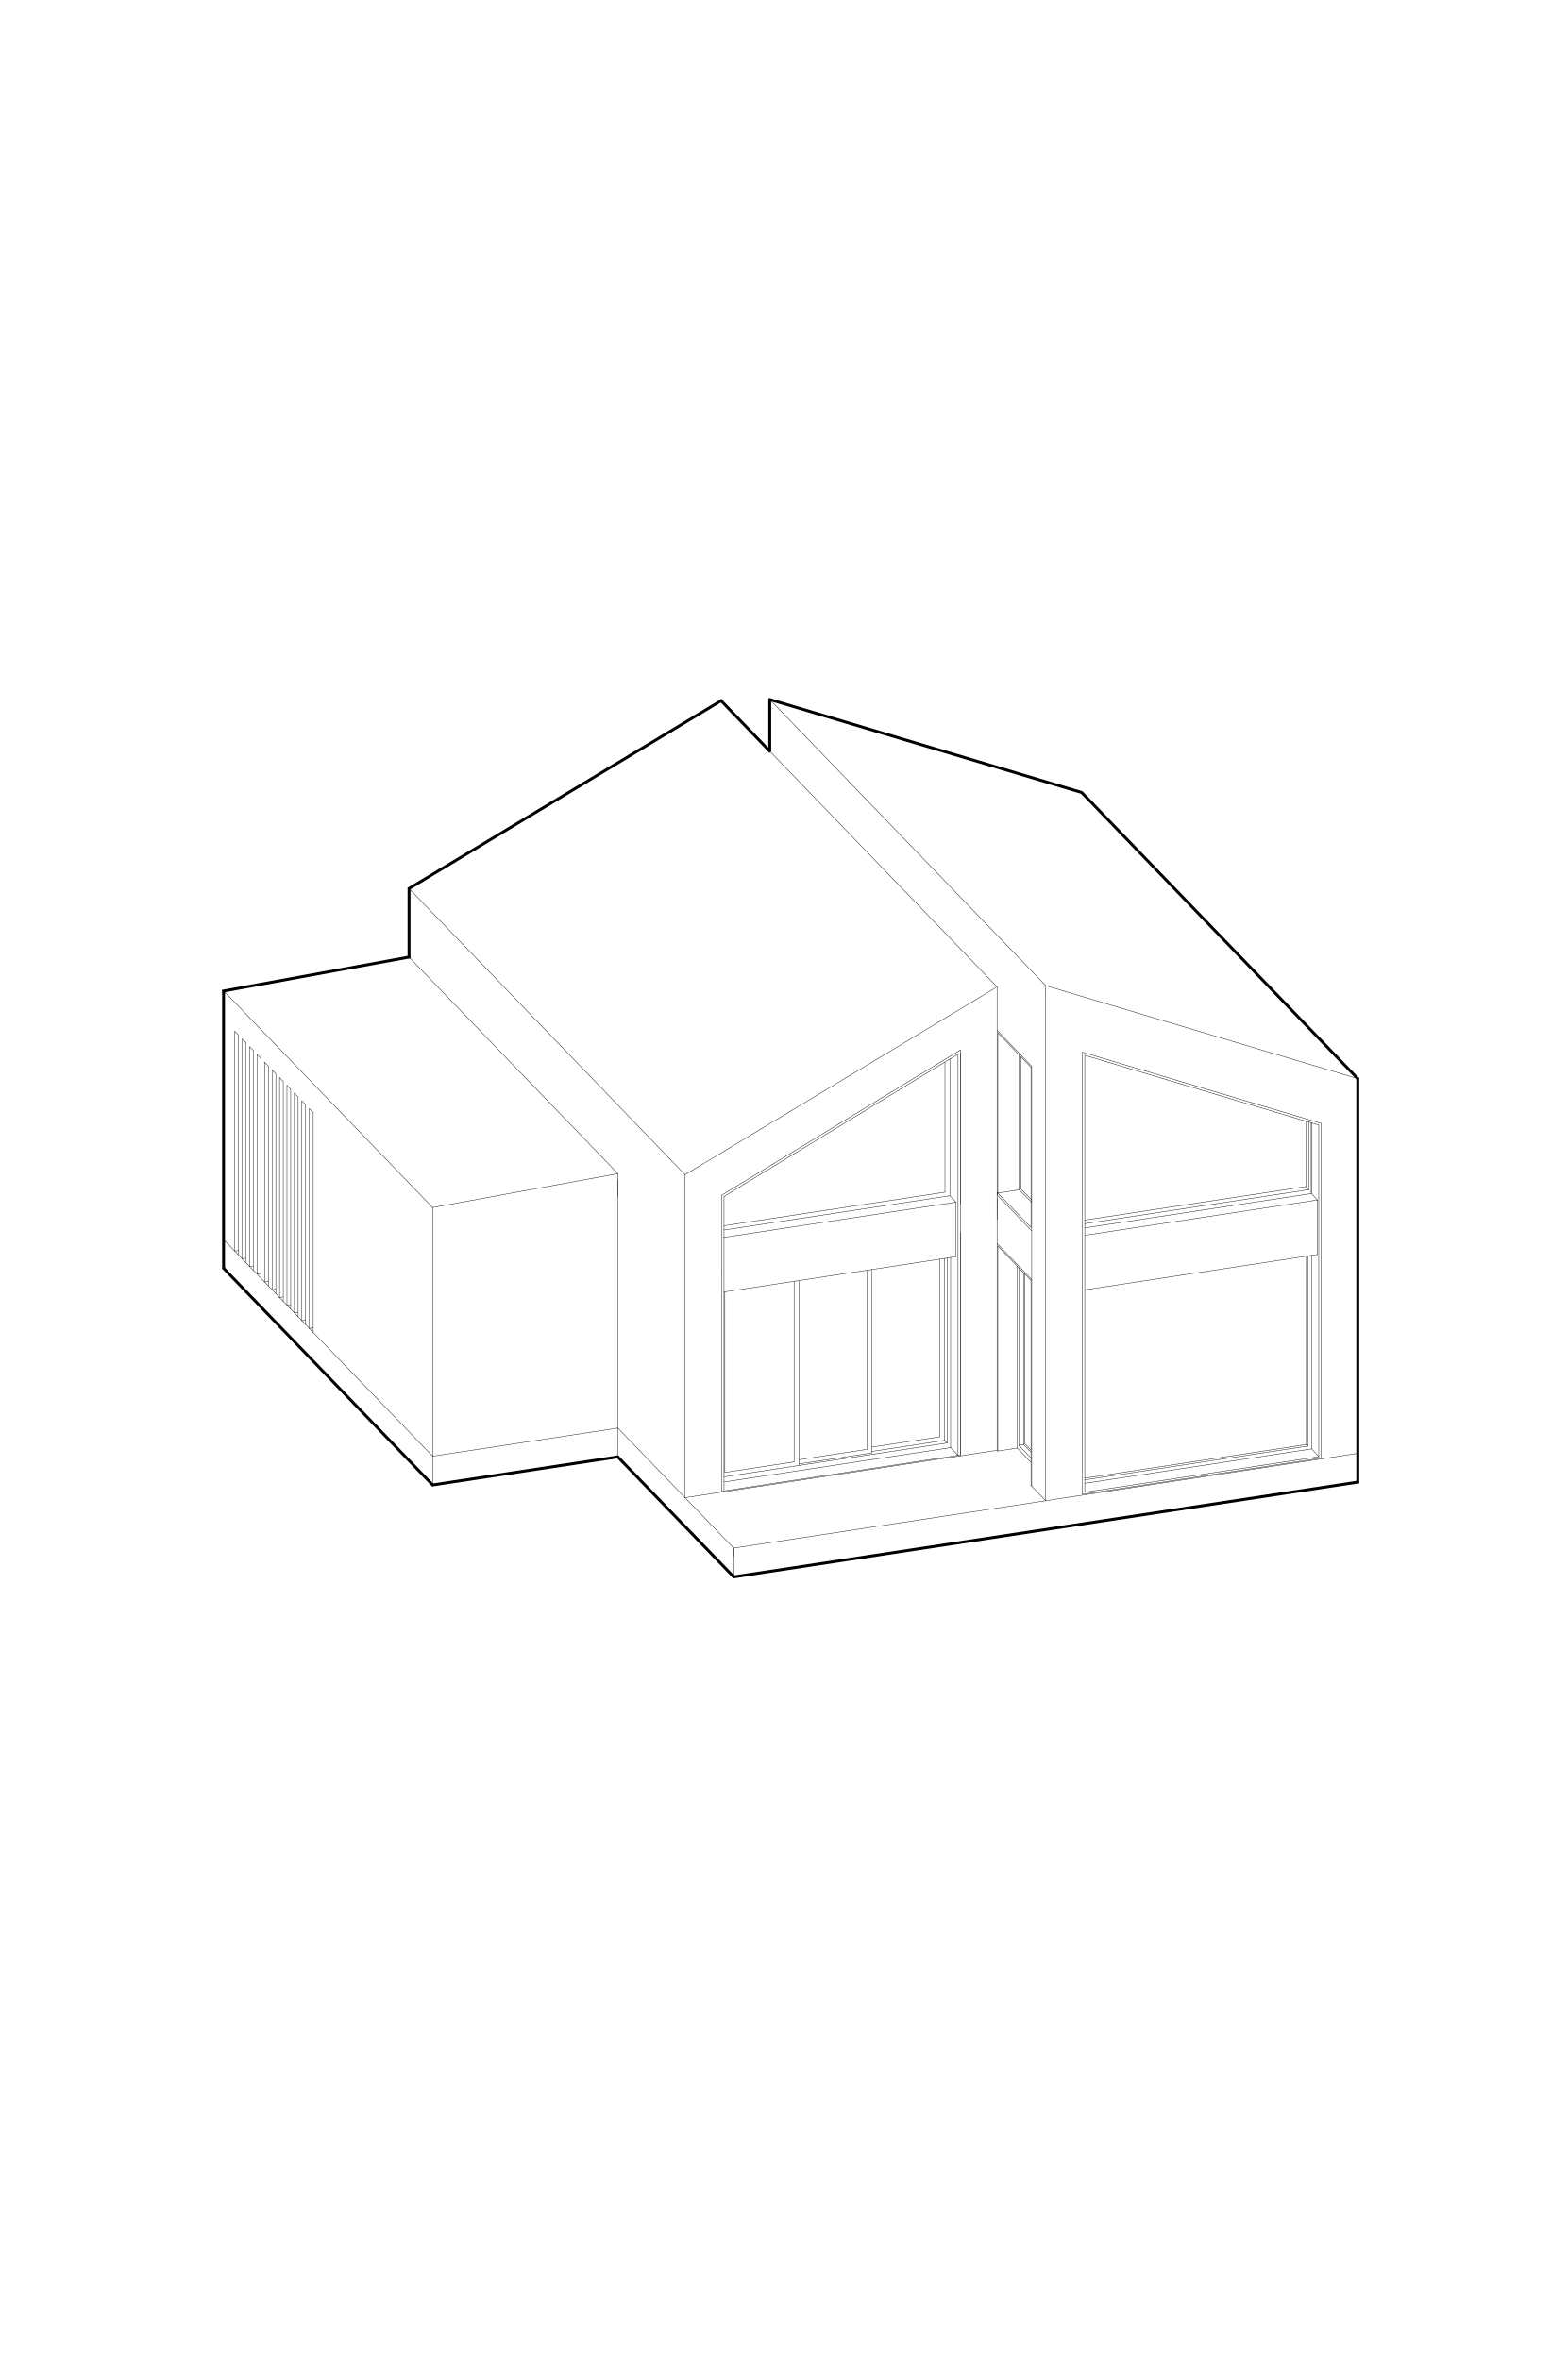
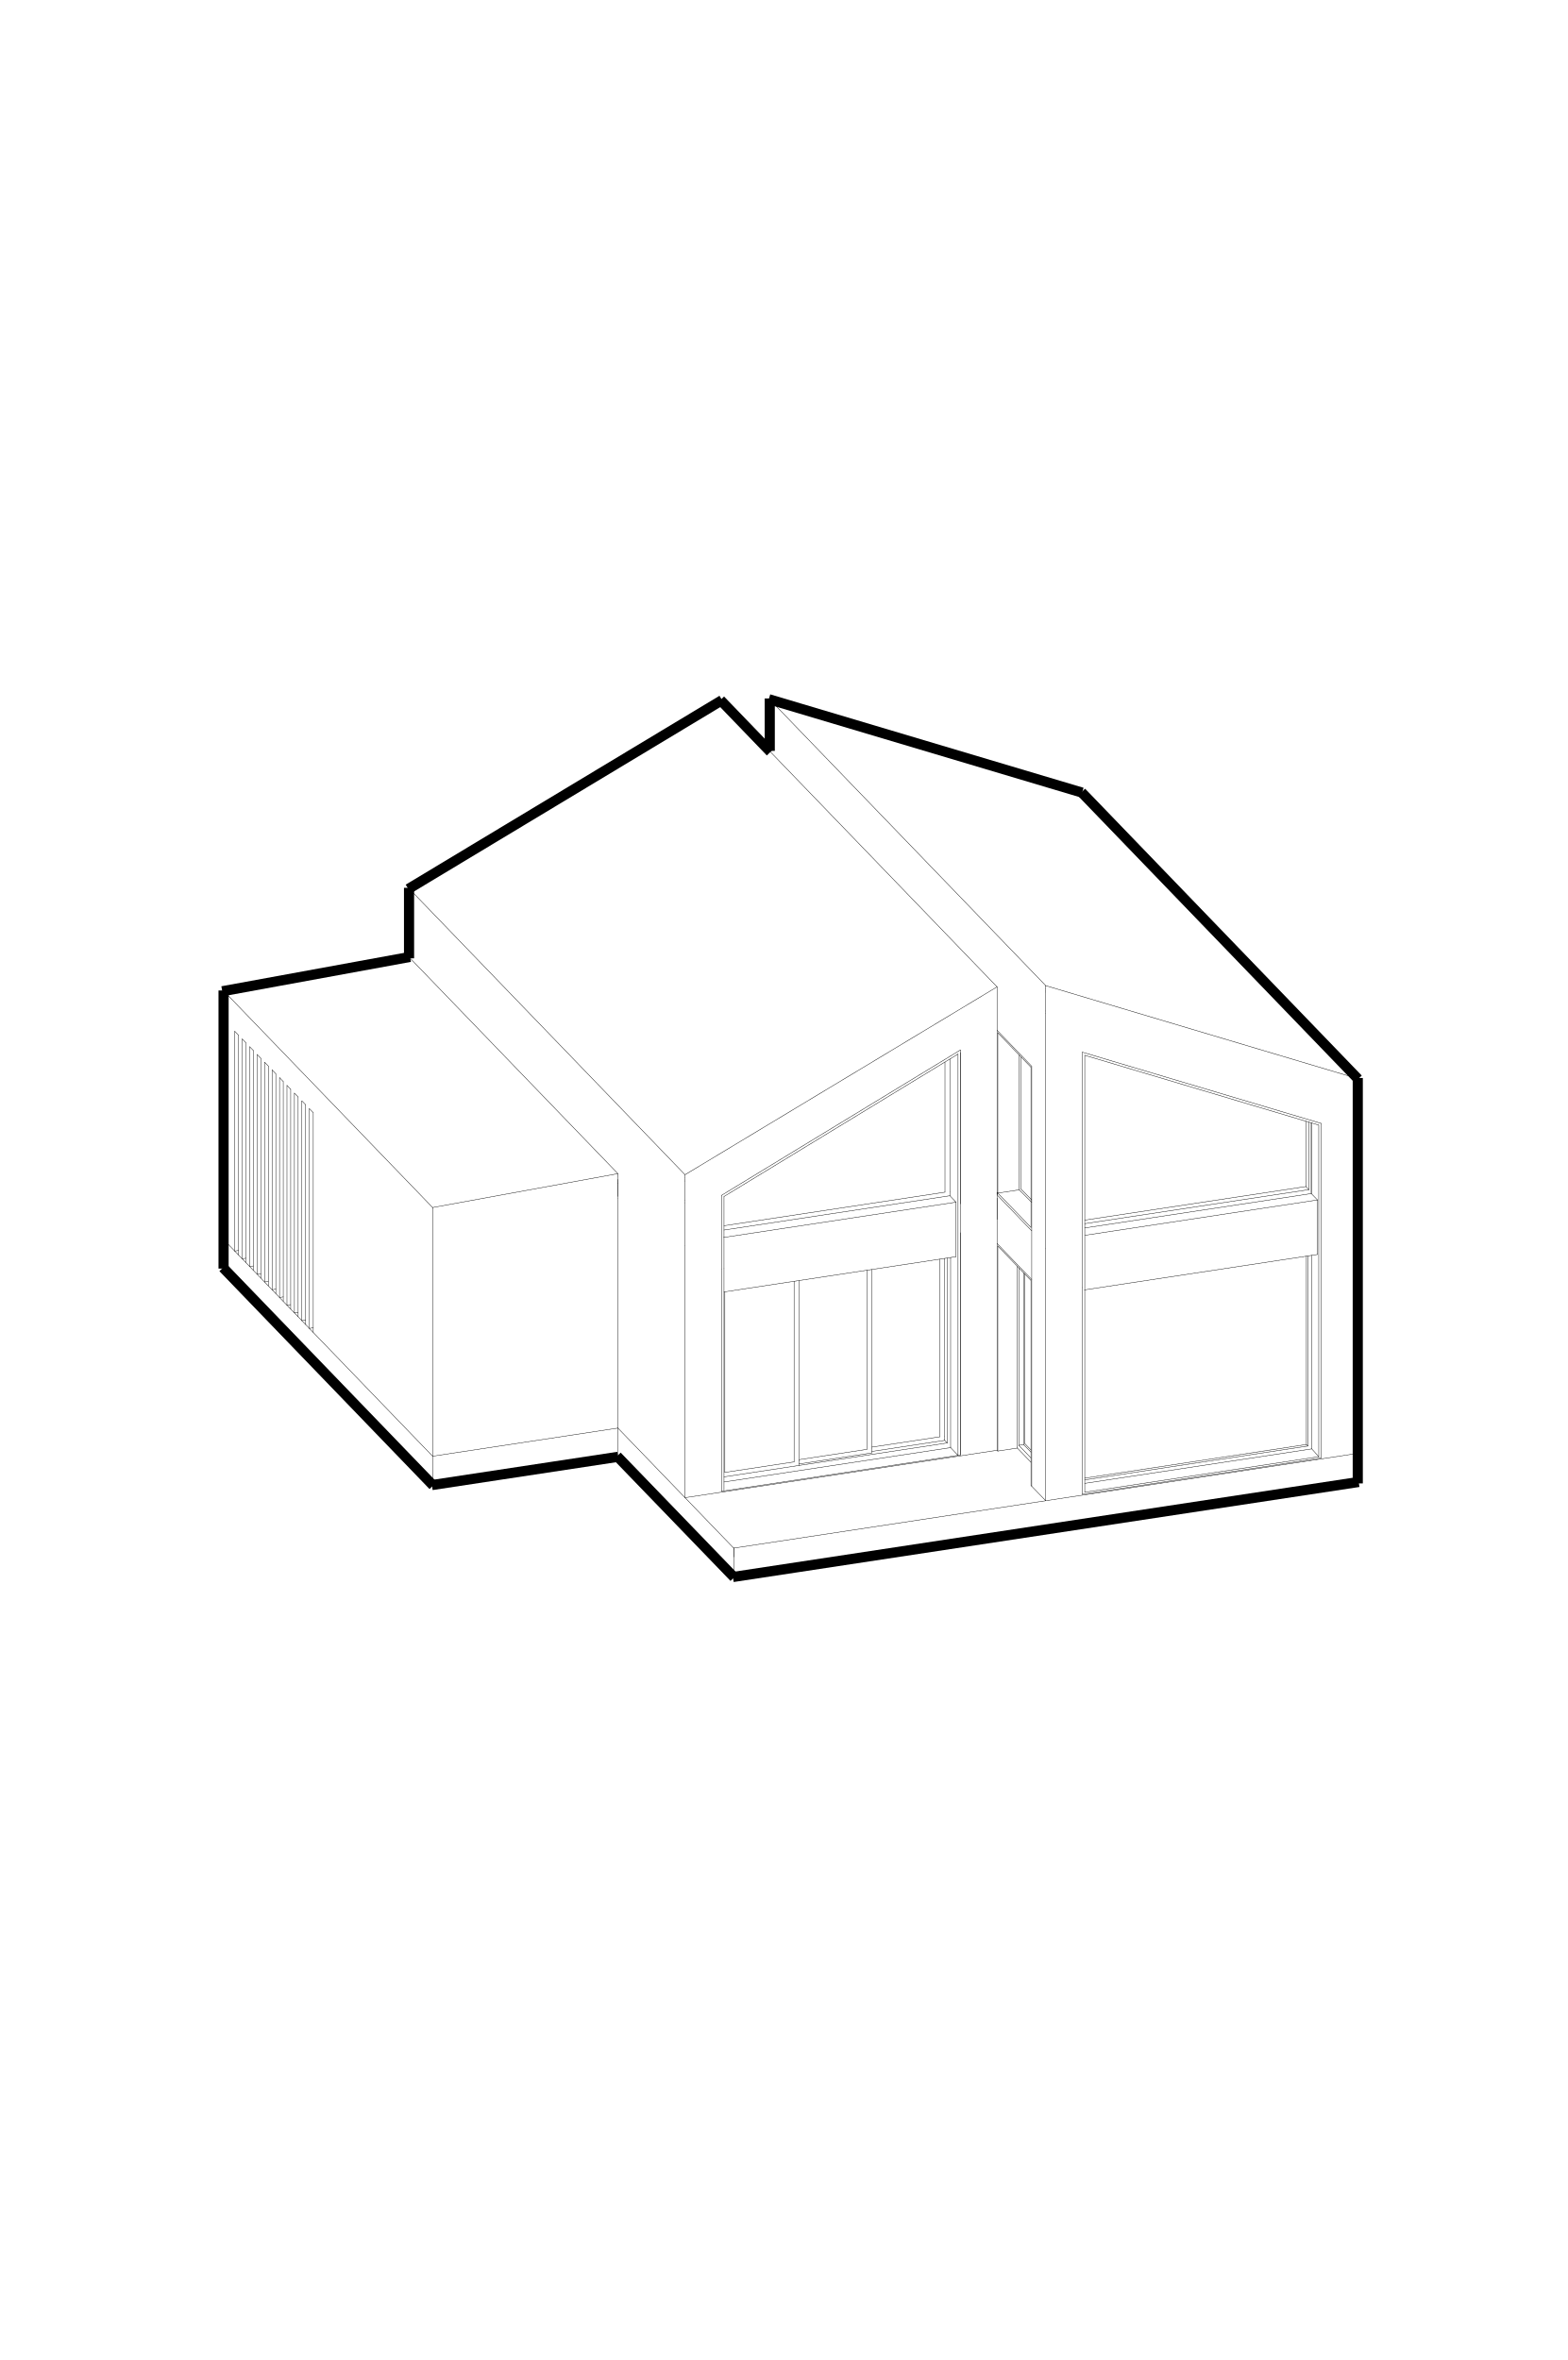
<svg xmlns="http://www.w3.org/2000/svg" id="Warstwa_1" viewBox="0 0 542 816">
  <defs>
    <style>
-       .cls-1 {
-         stroke-miterlimit: 10;
-       }
+  .cls-1 {
+   stroke: #000;
+   stroke-miterlimit: 10;
+   stroke-width: 3.5px;
+   fill: none;
+ }

      .cls-1, .cls-2 {
        stroke: #000;
      }

      .cls-1, .cls-2, .cls-3 {
        fill: none;
      }

      .cls-2 {
        stroke-linecap: round;
        stroke-linejoin: round;
        stroke-width: .14px;
      }

      .cls-3 {
        clip-rule: evenodd;
      }

      .cls-4 {
        clip-path: url(#clippath);
      }
    </style>
    <clipPath id="clippath">
      <polyline class="cls-3" points="0 0 542 0 542 816 0 816 0 0" />
    </clipPath>
  </defs>
  <g class="cls-4">
    <line class="cls-2" x1="469.46" y1="415.4" x2="469.46" y2="502.51" />
    <line class="cls-2" x1="361.57" y1="431.78" x2="361.57" y2="518.9" />
    <line class="cls-2" x1="344.74" y1="414.33" x2="344.74" y2="421.63" />
    <line class="cls-2" x1="236.85" y1="430.72" x2="236.85" y2="517.84" />
    <line class="cls-2" x1="375.06" y1="511.09" x2="451.7" y2="499.45" />
    <line class="cls-2" x1="451.7" y1="499.45" x2="451.7" y2="434.34" />
    <line class="cls-2" x1="452.21" y1="434.26" x2="452.21" y2="499.98" />
    <line class="cls-2" x1="452.21" y1="499.98" x2="451.7" y2="499.45" />
    <line class="cls-2" x1="452.21" y1="499.98" x2="375.06" y2="511.7" />
    <line class="cls-2" x1="453.56" y1="434.06" x2="453.56" y2="500.97" />
    <line class="cls-2" x1="453.56" y1="500.97" x2="375.06" y2="512.89" />
    <line class="cls-2" x1="374.21" y1="516.68" x2="456.82" y2="504.13" />
    <line class="cls-2" x1="455.97" y1="503.67" x2="375.06" y2="515.96" />
    <line class="cls-2" x1="453.56" y1="500.97" x2="455.97" y2="503.67" />
    <line class="cls-2" x1="374.21" y1="516.68" x2="374.21" y2="445.2" />
    <line class="cls-2" x1="249.49" y1="515.62" x2="249.49" y2="438.78" />
    <line class="cls-2" x1="250.33" y1="515.49" x2="250.33" y2="438.65" />
    <line class="cls-2" x1="250.62" y1="509.1" x2="250.62" y2="446.65" />
    <line class="cls-2" x1="276.25" y1="505.21" x2="276.25" y2="442.76" />
    <line class="cls-2" x1="274.56" y1="443.02" x2="274.56" y2="505.47" />
    <line class="cls-2" x1="276.25" y1="506.7" x2="276.25" y2="505.21" />
    <line class="cls-2" x1="274.56" y1="505.47" x2="250.62" y2="509.1" />
    <line class="cls-2" x1="250.33" y1="510.64" x2="276.25" y2="506.7" />
    <line class="cls-2" x1="301.44" y1="500.87" x2="301.44" y2="438.93" />
    <line class="cls-2" x1="299.76" y1="439.19" x2="299.76" y2="501.13" />
    <line class="cls-2" x1="301.44" y1="502.36" x2="301.44" y2="500.87" />
    <line class="cls-2" x1="299.76" y1="501.13" x2="276.25" y2="504.7" />
    <line class="cls-2" x1="276.25" y1="506.19" x2="301.44" y2="502.36" />
    <line class="cls-2" x1="326.63" y1="496.54" x2="326.63" y2="435.11" />
    <line class="cls-2" x1="324.95" y1="435.36" x2="324.95" y2="496.79" />
    <line class="cls-2" x1="326.63" y1="498.02" x2="326.63" y2="496.54" />
    <line class="cls-2" x1="324.95" y1="496.79" x2="301.44" y2="500.36" />
    <line class="cls-2" x1="301.44" y1="501.85" x2="326.63" y2="498.02" />
    <line class="cls-2" x1="327.5" y1="434.98" x2="327.5" y2="498.92" />
    <line class="cls-2" x1="327.5" y1="498.92" x2="326.63" y2="498.02" />
    <line class="cls-2" x1="327.5" y1="498.92" x2="276.25" y2="506.7" />
    <line class="cls-2" x1="328.68" y1="500.23" x2="328.68" y2="500.53" />
    <line class="cls-2" x1="332.1" y1="503.07" x2="332.1" y2="426.23" />
    <line class="cls-2" x1="332.1" y1="503.07" x2="249.49" y2="515.62" />
    <line class="cls-2" x1="469.46" y1="505.55" x2="469.46" y2="503.11" />
    <line class="cls-2" x1="469.46" y1="511.71" x2="469.46" y2="511.36" />
    <line class="cls-2" x1="361.57" y1="528.85" x2="469.46" y2="512.46" />
    <line class="cls-2" x1="469.46" y1="512.46" x2="469.46" y2="511.71" />
    <line class="cls-2" x1="469.46" y1="503.11" x2="469.46" y2="502.51" />
    <line class="cls-2" x1="469.46" y1="511.36" x2="469.46" y2="502.51" />
    <line class="cls-2" x1="141.43" y1="316.92" x2="141.43" y2="330.93" />
    <line class="cls-2" x1="236.85" y1="430.72" x2="236.85" y2="415.86" />
    <line class="cls-2" x1="469.46" y1="382.67" x2="469.46" y2="415.4" />
    <line class="cls-2" x1="326.73" y1="412.21" x2="326.73" y2="367.2" />
    <line class="cls-2" x1="328.42" y1="366.18" x2="328.42" y2="411.95" />
    <line class="cls-2" x1="250.33" y1="423.81" x2="326.73" y2="412.21" />
    <line class="cls-2" x1="328.42" y1="413.44" x2="250.33" y2="425.3" />
    <line class="cls-2" x1="328.42" y1="411.95" x2="328.42" y2="413.44" />
    <line class="cls-2" x1="330.09" y1="415.18" x2="328.42" y2="413.44" />
    <line class="cls-2" x1="330.56" y1="415.66" x2="330.09" y2="415.18" />
    <line class="cls-2" x1="250.33" y1="438.65" x2="250.33" y2="413.7" />
    <line class="cls-2" x1="332.1" y1="363.94" x2="332.1" y2="416.26" />
    <line class="cls-2" x1="250.33" y1="413.7" x2="331.25" y2="364.45" />
    <line class="cls-2" x1="344.74" y1="414.33" x2="344.74" y2="413.14" />
    <line class="cls-2" x1="344.74" y1="413.14" x2="344.74" y2="412.85" />
    <line class="cls-2" x1="344.74" y1="412.85" x2="344.74" y2="412.25" />
    <line class="cls-2" x1="361.57" y1="350.49" x2="361.57" y2="431.78" />
    <line class="cls-2" x1="375.06" y1="421.87" x2="451.52" y2="410.26" />
    <line class="cls-2" x1="451.52" y1="410.26" x2="451.52" y2="387.69" />
    <line class="cls-2" x1="452.55" y1="387.99" x2="452.55" y2="411.33" />
    <line class="cls-2" x1="452.55" y1="411.33" x2="375.06" y2="423.1" />
    <line class="cls-2" x1="452.55" y1="411.33" x2="451.52" y2="410.26" />
    <line class="cls-2" x1="453.39" y1="388.24" x2="453.39" y2="412.69" />
    <line class="cls-2" x1="453.39" y1="412.69" x2="375.06" y2="424.58" />
    <line class="cls-2" x1="266.15" y1="250.61" x2="266.15" y2="251.55" />
    <line class="cls-2" x1="361.57" y1="349.56" x2="361.57" y2="350.49" />
    <line class="cls-2" x1="469.46" y1="382.67" x2="469.46" y2="381.73" />
    <line class="cls-2" x1="266.15" y1="244.1" x2="266.15" y2="250.61" />
    <line class="cls-2" x1="469.46" y1="381.73" x2="469.46" y2="375.21" />
    <line class="cls-2" x1="361.57" y1="343.04" x2="361.57" y2="349.56" />
    <line class="cls-2" x1="266.15" y1="243.7" x2="266.15" y2="244.1" />
    <line class="cls-2" x1="469.46" y1="375.21" x2="469.46" y2="374.81" />
    <line class="cls-2" x1="361.57" y1="342.64" x2="361.57" y2="343.04" />
    <line class="cls-2" x1="266.15" y1="242.86" x2="266.15" y2="243.7" />
    <line class="cls-2" x1="469.46" y1="374.81" x2="469.46" y2="373.98" />
    <line class="cls-2" x1="361.57" y1="341.8" x2="361.57" y2="342.64" />
    <line class="cls-2" x1="266.15" y1="241.86" x2="361.57" y2="340.8" />
    <line class="cls-2" x1="361.57" y1="340.8" x2="469.46" y2="372.97" />
    <line class="cls-2" x1="469.46" y1="372.97" x2="374.04" y2="274.03" />
    <line class="cls-2" x1="374.04" y1="274.03" x2="266.15" y2="241.86" />
    <line class="cls-2" x1="266.15" y1="241.86" x2="266.15" y2="242.86" />
    <line class="cls-2" x1="361.57" y1="340.8" x2="361.57" y2="341.8" />
    <line class="cls-2" x1="469.46" y1="373.98" x2="469.46" y2="372.97" />
    <line class="cls-2" x1="249.32" y1="242.28" x2="141.43" y2="307.22" />
    <line class="cls-2" x1="141.43" y1="307.22" x2="236.85" y2="406.17" />
    <line class="cls-2" x1="236.85" y1="406.17" x2="344.74" y2="341.22" />
    <line class="cls-2" x1="266.15" y1="259.73" x2="249.32" y2="242.28" />
    <line class="cls-2" x1="141.43" y1="308.23" x2="141.43" y2="307.22" />
    <line class="cls-2" x1="236.85" y1="407.17" x2="236.85" y2="406.17" />
    <line class="cls-2" x1="236.85" y1="408" x2="236.85" y2="407.17" />
    <line class="cls-2" x1="141.43" y1="309.06" x2="141.43" y2="308.23" />
    <line class="cls-2" x1="236.85" y1="408.4" x2="236.85" y2="408" />
    <line class="cls-2" x1="141.43" y1="309.46" x2="141.43" y2="309.06" />
    <line class="cls-2" x1="236.85" y1="414.92" x2="236.85" y2="408.4" />
    <line class="cls-2" x1="141.43" y1="315.98" x2="141.43" y2="309.46" />
    <line class="cls-2" x1="141.43" y1="316.92" x2="141.43" y2="315.98" />
    <line class="cls-2" x1="236.85" y1="415.86" x2="236.85" y2="414.92" />
    <line class="cls-2" x1="344.74" y1="414.33" x2="344.74" y2="429.97" />
    <line class="cls-2" x1="356.47" y1="513.62" x2="361.57" y2="518.9" />
    <line class="cls-2" x1="344.74" y1="501.45" x2="344.74" y2="429.97" />
    <line class="cls-2" x1="351.74" y1="500.69" x2="351.74" y2="437.83" />
    <line class="cls-2" x1="345" y1="501.72" x2="345" y2="430.84" />
    <line class="cls-2" x1="353.94" y1="440.11" x2="353.94" y2="499.48" />
    <line class="cls-2" x1="352.26" y1="499.74" x2="353.94" y2="499.48" />
    <line class="cls-2" x1="352.26" y1="499.74" x2="352.26" y2="438.36" />
    <line class="cls-2" x1="356.73" y1="513.88" x2="356.73" y2="442.41" />
    <line class="cls-2" x1="356.73" y1="442.41" x2="344.74" y2="429.97" />
    <line class="cls-2" x1="356.47" y1="442.74" x2="356.47" y2="513.62" />
    <line class="cls-2" x1="345" y1="430.84" x2="356.47" y2="442.74" />
    <line class="cls-2" x1="354.27" y1="499.07" x2="354.27" y2="440.44" />
    <line class="cls-2" x1="356.47" y1="501.36" x2="354.27" y2="499.07" />
    <line class="cls-2" x1="356.47" y1="502.11" x2="353.94" y2="499.48" />
    <line class="cls-2" x1="356.47" y1="504.11" x2="352.26" y2="499.74" />
    <line class="cls-2" x1="352.42" y1="411.39" x2="345" y2="412.52" />
    <line class="cls-2" x1="344.74" y1="412.25" x2="344.74" y2="412.85" />
    <line class="cls-2" x1="352.42" y1="411.39" x2="352.42" y2="364.8" />
    <line class="cls-2" x1="353.06" y1="365.47" x2="353.06" y2="411.21" />
    <line class="cls-2" x1="356.73" y1="368.68" x2="356.73" y2="442.41" />
    <line class="cls-2" x1="344.74" y1="356.24" x2="356.73" y2="368.68" />
    <line class="cls-2" x1="266.15" y1="259.73" x2="344.74" y2="341.22" />
    <line class="cls-2" x1="266.15" y1="251.55" x2="266.15" y2="259.73" />
    <line class="cls-2" x1="253.68" y1="538.32" x2="253.68" y2="535.88" />
    <line class="cls-2" x1="253.68" y1="544.49" x2="253.68" y2="544.13" />
    <line class="cls-2" x1="253.68" y1="545.23" x2="361.57" y2="528.85" />
    <line class="cls-2" x1="213.64" y1="503.72" x2="253.68" y2="545.23" />
    <line class="cls-2" x1="253.68" y1="545.23" x2="253.68" y2="544.49" />
    <line class="cls-2" x1="253.68" y1="535.28" x2="469.46" y2="502.51" />
    <line class="cls-2" x1="253.68" y1="535.88" x2="253.68" y2="535.28" />
    <line class="cls-2" x1="344.74" y1="501.45" x2="236.85" y2="517.84" />
    <line class="cls-2" x1="213.64" y1="493.77" x2="253.68" y2="535.28" />
    <line class="cls-2" x1="253.68" y1="545.23" x2="253.68" y2="535.28" />
    <line class="cls-2" x1="108.32" y1="384.71" x2="108.32" y2="460.71" />
    <line class="cls-2" x1="149.58" y1="503.5" x2="77.3" y2="428.56" />
    <line class="cls-2" x1="149.58" y1="503.5" x2="149.58" y2="417.52" />
    <line class="cls-2" x1="149.58" y1="503.5" x2="213.64" y2="493.77" />
    <line class="cls-2" x1="213.64" y1="413.61" x2="213.64" y2="414.45" />
    <line class="cls-2" x1="213.64" y1="409.14" x2="213.64" y2="413.61" />
    <line class="cls-2" x1="213.64" y1="414.45" x2="213.64" y2="493.77" />
    <line class="cls-2" x1="213.64" y1="406.66" x2="213.64" y2="409.14" />
    <line class="cls-2" x1="77.3" y1="428.56" x2="77.3" y2="349.01" />
    <line class="cls-2" x1="105.67" y1="457.97" x2="105.67" y2="381.97" />
    <line class="cls-2" x1="106.96" y1="459.31" x2="108.32" y2="459.1" />
    <line class="cls-2" x1="106.96" y1="459.31" x2="106.96" y2="383.31" />
    <line class="cls-2" x1="103.09" y1="455.3" x2="103.09" y2="379.3" />
    <line class="cls-2" x1="104.38" y1="456.63" x2="105.67" y2="456.44" />
    <line class="cls-2" x1="104.38" y1="456.63" x2="104.38" y2="380.64" />
    <line class="cls-2" x1="100.51" y1="452.62" x2="100.51" y2="376.63" />
    <line class="cls-2" x1="101.8" y1="453.96" x2="103.09" y2="453.76" />
    <line class="cls-2" x1="101.8" y1="453.96" x2="101.8" y2="377.96" />
    <line class="cls-2" x1="95.36" y1="447.27" x2="95.36" y2="371.28" />
    <line class="cls-2" x1="96.65" y1="448.61" x2="97.94" y2="448.42" />
    <line class="cls-2" x1="96.65" y1="448.61" x2="96.65" y2="372.61" />
    <line class="cls-2" x1="92.78" y1="444.6" x2="92.78" y2="368.6" />
    <line class="cls-2" x1="94.07" y1="445.94" x2="95.36" y2="445.74" />
    <line class="cls-2" x1="94.07" y1="445.94" x2="94.07" y2="369.94" />
    <line class="cls-2" x1="90.2" y1="441.93" x2="90.2" y2="365.93" />
    <line class="cls-2" x1="91.49" y1="443.26" x2="92.78" y2="443.07" />
    <line class="cls-2" x1="91.49" y1="443.26" x2="91.49" y2="367.27" />
    <line class="cls-2" x1="87.62" y1="439.25" x2="87.62" y2="363.25" />
    <line class="cls-2" x1="88.91" y1="440.59" x2="90.2" y2="440.39" />
    <line class="cls-2" x1="88.91" y1="440.59" x2="88.91" y2="364.59" />
    <line class="cls-2" x1="85.04" y1="436.58" x2="85.04" y2="360.58" />
    <line class="cls-2" x1="86.33" y1="437.92" x2="87.62" y2="437.72" />
    <line class="cls-2" x1="86.33" y1="437.92" x2="86.33" y2="361.92" />
    <line class="cls-2" x1="82.46" y1="433.91" x2="82.46" y2="357.91" />
    <line class="cls-2" x1="83.75" y1="435.24" x2="85.04" y2="435.04" />
    <line class="cls-2" x1="83.75" y1="435.24" x2="83.75" y2="359.24" />
    <line class="cls-2" x1="81.17" y1="432.57" x2="82.46" y2="432.37" />
    <line class="cls-2" x1="81.17" y1="432.57" x2="81.17" y2="356.57" />
    <line class="cls-2" x1="97.94" y1="449.95" x2="97.94" y2="373.95" />
    <line class="cls-2" x1="99.22" y1="451.29" x2="100.51" y2="451.09" />
    <line class="cls-2" x1="99.22" y1="451.29" x2="99.22" y2="375.29" />
    <line class="cls-2" x1="213.64" y1="413.61" x2="213.64" y2="409.14" />
    <line class="cls-2" x1="213.64" y1="409.14" x2="213.64" y2="407.8" />
    <line class="cls-2" x1="77.37" y1="349.08" x2="77.37" y2="344.64" />
    <line class="cls-2" x1="77.37" y1="344.64" x2="77.37" y2="344.29" />
    <line class="cls-2" x1="77.37" y1="344.29" x2="77.37" y2="343.54" />
    <line class="cls-2" x1="141.43" y1="330.93" x2="77.37" y2="342.65" />
    <line class="cls-2" x1="77.37" y1="342.65" x2="149.58" y2="417.52" />
    <line class="cls-2" x1="149.58" y1="417.52" x2="213.64" y2="405.8" />
    <line class="cls-2" x1="213.64" y1="405.8" x2="141.43" y2="330.93" />
    <line class="cls-2" x1="213.64" y1="406.66" x2="213.64" y2="405.8" />
    <line class="cls-2" x1="77.37" y1="343.54" x2="77.37" y2="342.65" />
    <line class="cls-2" x1="149.58" y1="513.45" x2="149.58" y2="503.5" />
    <line class="cls-2" x1="213.64" y1="503.72" x2="213.64" y2="493.77" />
    <line class="cls-2" x1="77.3" y1="438.5" x2="77.3" y2="428.56" />
    <line class="cls-2" x1="149.58" y1="513.45" x2="77.3" y2="438.5" />
    <line class="cls-2" x1="149.58" y1="513.45" x2="213.64" y2="503.72" />
    <line class="cls-2" x1="453.39" y1="412.69" x2="455.53" y2="414.9" />
    <line class="cls-2" x1="455.53" y1="433.75" x2="455.53" y2="414.9" />
    <line class="cls-2" x1="453.39" y1="388.24" x2="453.39" y2="412.69" />
    <line class="cls-2" x1="455.53" y1="414.9" x2="375.14" y2="427.12" />
    <line class="cls-2" x1="455.53" y1="433.75" x2="374.93" y2="446" />
    <line class="cls-2" x1="249.49" y1="413.29" x2="332.1" y2="363.02" />
    <line class="cls-2" x1="249.49" y1="438.78" x2="249.49" y2="413.29" />
    <line class="cls-2" x1="330.56" y1="434.51" x2="330.56" y2="415.66" />
    <line class="cls-2" x1="330.56" y1="415.66" x2="250.16" y2="427.87" />
    <line class="cls-2" x1="330.56" y1="434.51" x2="250.33" y2="446.7" />
    <line class="cls-2" x1="328.68" y1="434.8" x2="328.68" y2="500.23" />
    <line class="cls-2" x1="328.68" y1="500.53" x2="250.33" y2="512.42" />
    <line class="cls-2" x1="331.25" y1="503.2" x2="328.68" y2="500.53" />
    <line class="cls-2" x1="344.74" y1="413.14" x2="356.73" y2="425.58" />
    <line class="cls-2" x1="356.47" y1="369.01" x2="356.47" y2="424.4" />
    <line class="cls-2" x1="345" y1="357.11" x2="356.47" y2="369.01" />
    <line class="cls-2" x1="344.74" y1="413.14" x2="344.74" y2="356.24" />
    <line class="cls-2" x1="345" y1="412.52" x2="345" y2="357.11" />
    <line class="cls-2" x1="345" y1="412.52" x2="356.47" y2="424.4" />
    <line class="cls-2" x1="344.74" y1="356.24" x2="344.74" y2="341.22" />
    <line class="cls-2" x1="352.42" y1="411.39" x2="353.06" y2="412.06" />
    <line class="cls-2" x1="353.06" y1="412.06" x2="356.73" y2="415.73" />
    <line class="cls-2" x1="353.06" y1="411.21" x2="356.73" y2="414.88" />
    <line class="cls-2" x1="351.74" y1="500.69" x2="356.47" y2="505.6" />
    <line class="cls-2" x1="351.74" y1="500.69" x2="345" y2="501.72" />
    <line class="cls-2" x1="345" y1="501.72" x2="344.74" y2="501.45" />
    <line class="cls-2" x1="374.21" y1="445.2" x2="374.21" y2="363.8" />
    <line class="cls-2" x1="456.82" y1="388.43" x2="456.82" y2="504.13" />
    <line class="cls-2" x1="375.06" y1="515.96" x2="375.06" y2="364.88" />
    <line class="cls-2" x1="455.97" y1="389.01" x2="455.97" y2="503.67" />
    <line class="cls-2" x1="374.21" y1="363.8" x2="456.82" y2="388.43" />
    <line class="cls-2" x1="375.06" y1="364.88" x2="455.97" y2="389.01" />
    <line class="cls-2" x1="332.1" y1="363.02" x2="332.1" y2="503.07" />
    <line class="cls-2" x1="331.25" y1="364.45" x2="331.25" y2="503.2" />
    <line class="cls-2" x1="81.17" y1="356.57" x2="82.46" y2="357.91" />
    <line class="cls-2" x1="83.75" y1="359.24" x2="85.04" y2="360.58" />
    <line class="cls-2" x1="86.33" y1="361.92" x2="87.62" y2="363.25" />
    <line class="cls-2" x1="88.91" y1="364.59" x2="90.2" y2="365.93" />
    <line class="cls-2" x1="91.49" y1="367.27" x2="92.78" y2="368.6" />
    <line class="cls-2" x1="94.07" y1="369.94" x2="95.36" y2="371.28" />
    <line class="cls-2" x1="96.65" y1="372.61" x2="97.94" y2="373.95" />
    <line class="cls-2" x1="99.22" y1="375.29" x2="100.51" y2="376.63" />
    <line class="cls-2" x1="101.8" y1="377.96" x2="103.09" y2="379.3" />
    <line class="cls-2" x1="104.38" y1="380.64" x2="105.67" y2="381.97" />
    <line class="cls-2" x1="106.96" y1="383.31" x2="108.32" y2="384.71" />
  </g>
  <line class="cls-1" x1="76.85" y1="342.74" x2="141.78" y2="330.86" />
  <line class="cls-1" x1="141.43" y1="306.97" x2="141.43" y2="331.35" />
  <line class="cls-1" x1="266.15" y1="241.5" x2="266.15" y2="259.63" />
  <line class="cls-1" x1="249.09" y1="242.04" x2="266.4" y2="259.99" />
  <line class="cls-1" x1="249.67" y1="242.07" x2="141.18" y2="307.38" />
  <line class="cls-1" x1="374.15" y1="274.06" x2="265.82" y2="241.76" />
  <line class="cls-1" x1="469.58" y1="373.1" x2="373.93" y2="273.92" />
  <line class="cls-1" x1="469.46" y1="512.91" x2="469.46" y2="372.73" />
  <line class="cls-1" x1="253.41" y1="545.27" x2="469.78" y2="512.41" />
  <line class="cls-1" x1="213.35" y1="503.48" x2="253.84" y2="545.4" />
  <line class="cls-1" x1="149.33" y1="513.48" x2="213.7" y2="503.71" />
  <line class="cls-1" x1="77.12" y1="438.31" x2="149.77" y2="513.64" />
  <line class="cls-1" x1="77.3" y1="438.63" x2="77.3" y2="342.47" />
</svg>
